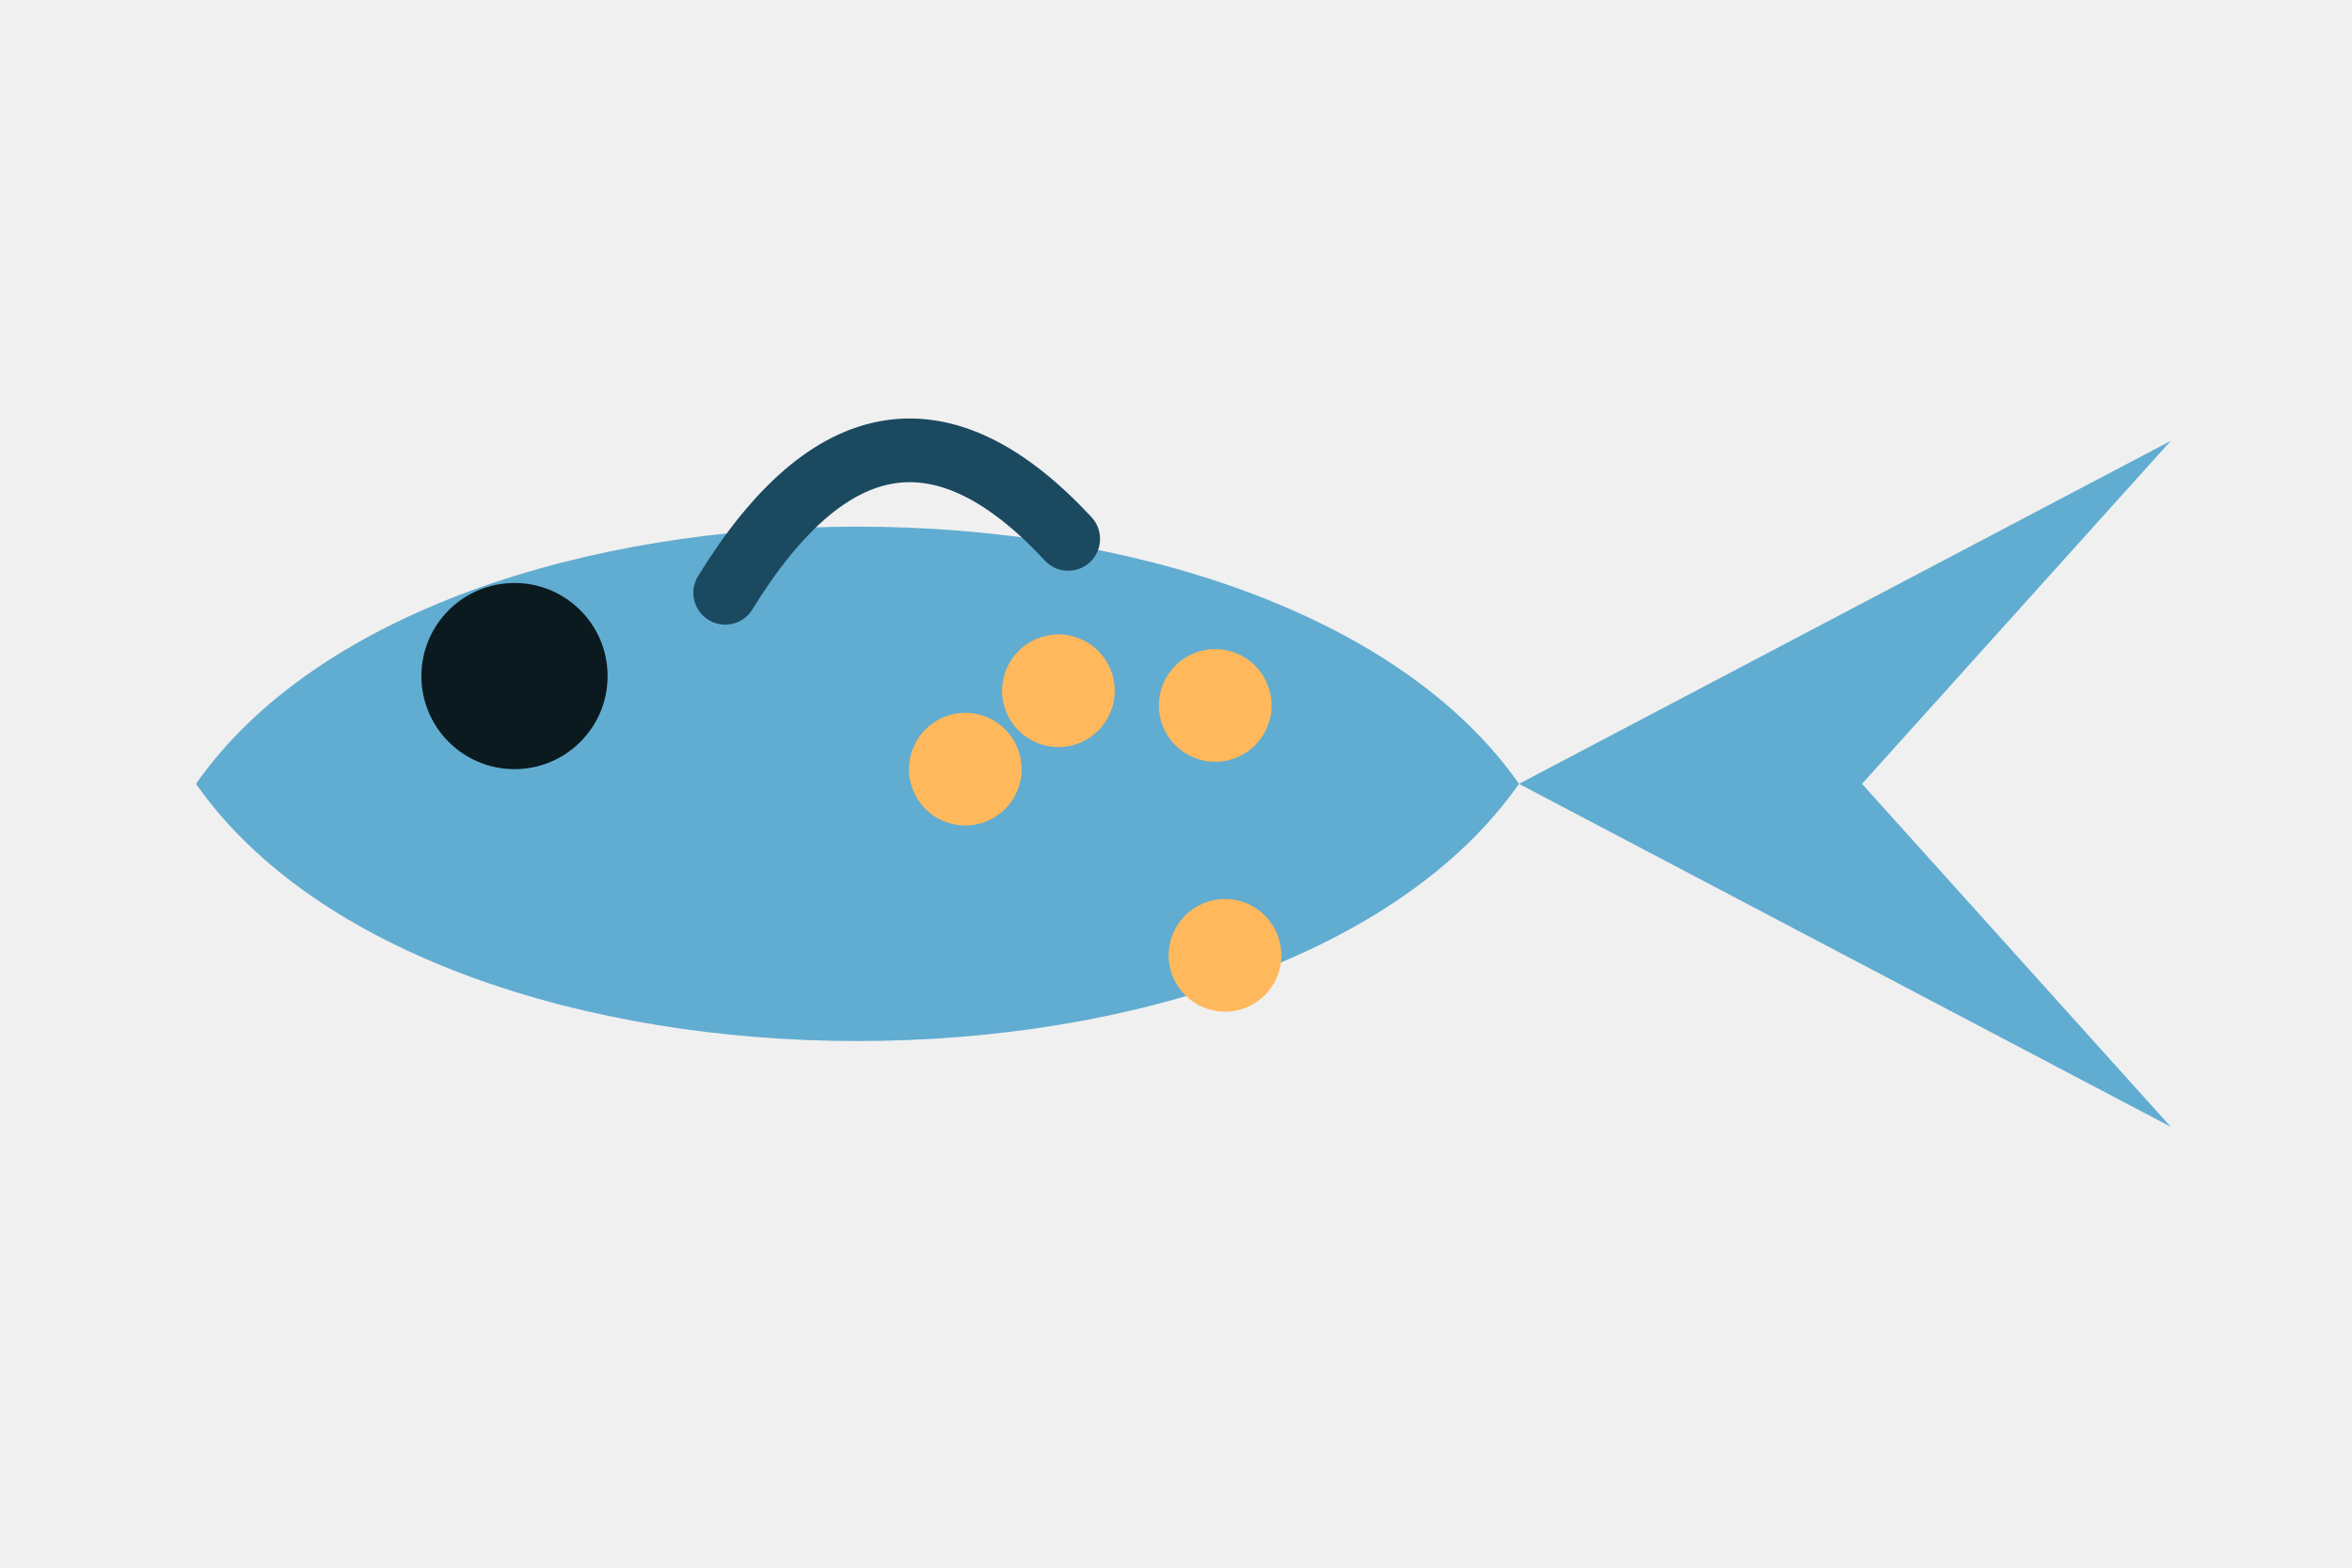
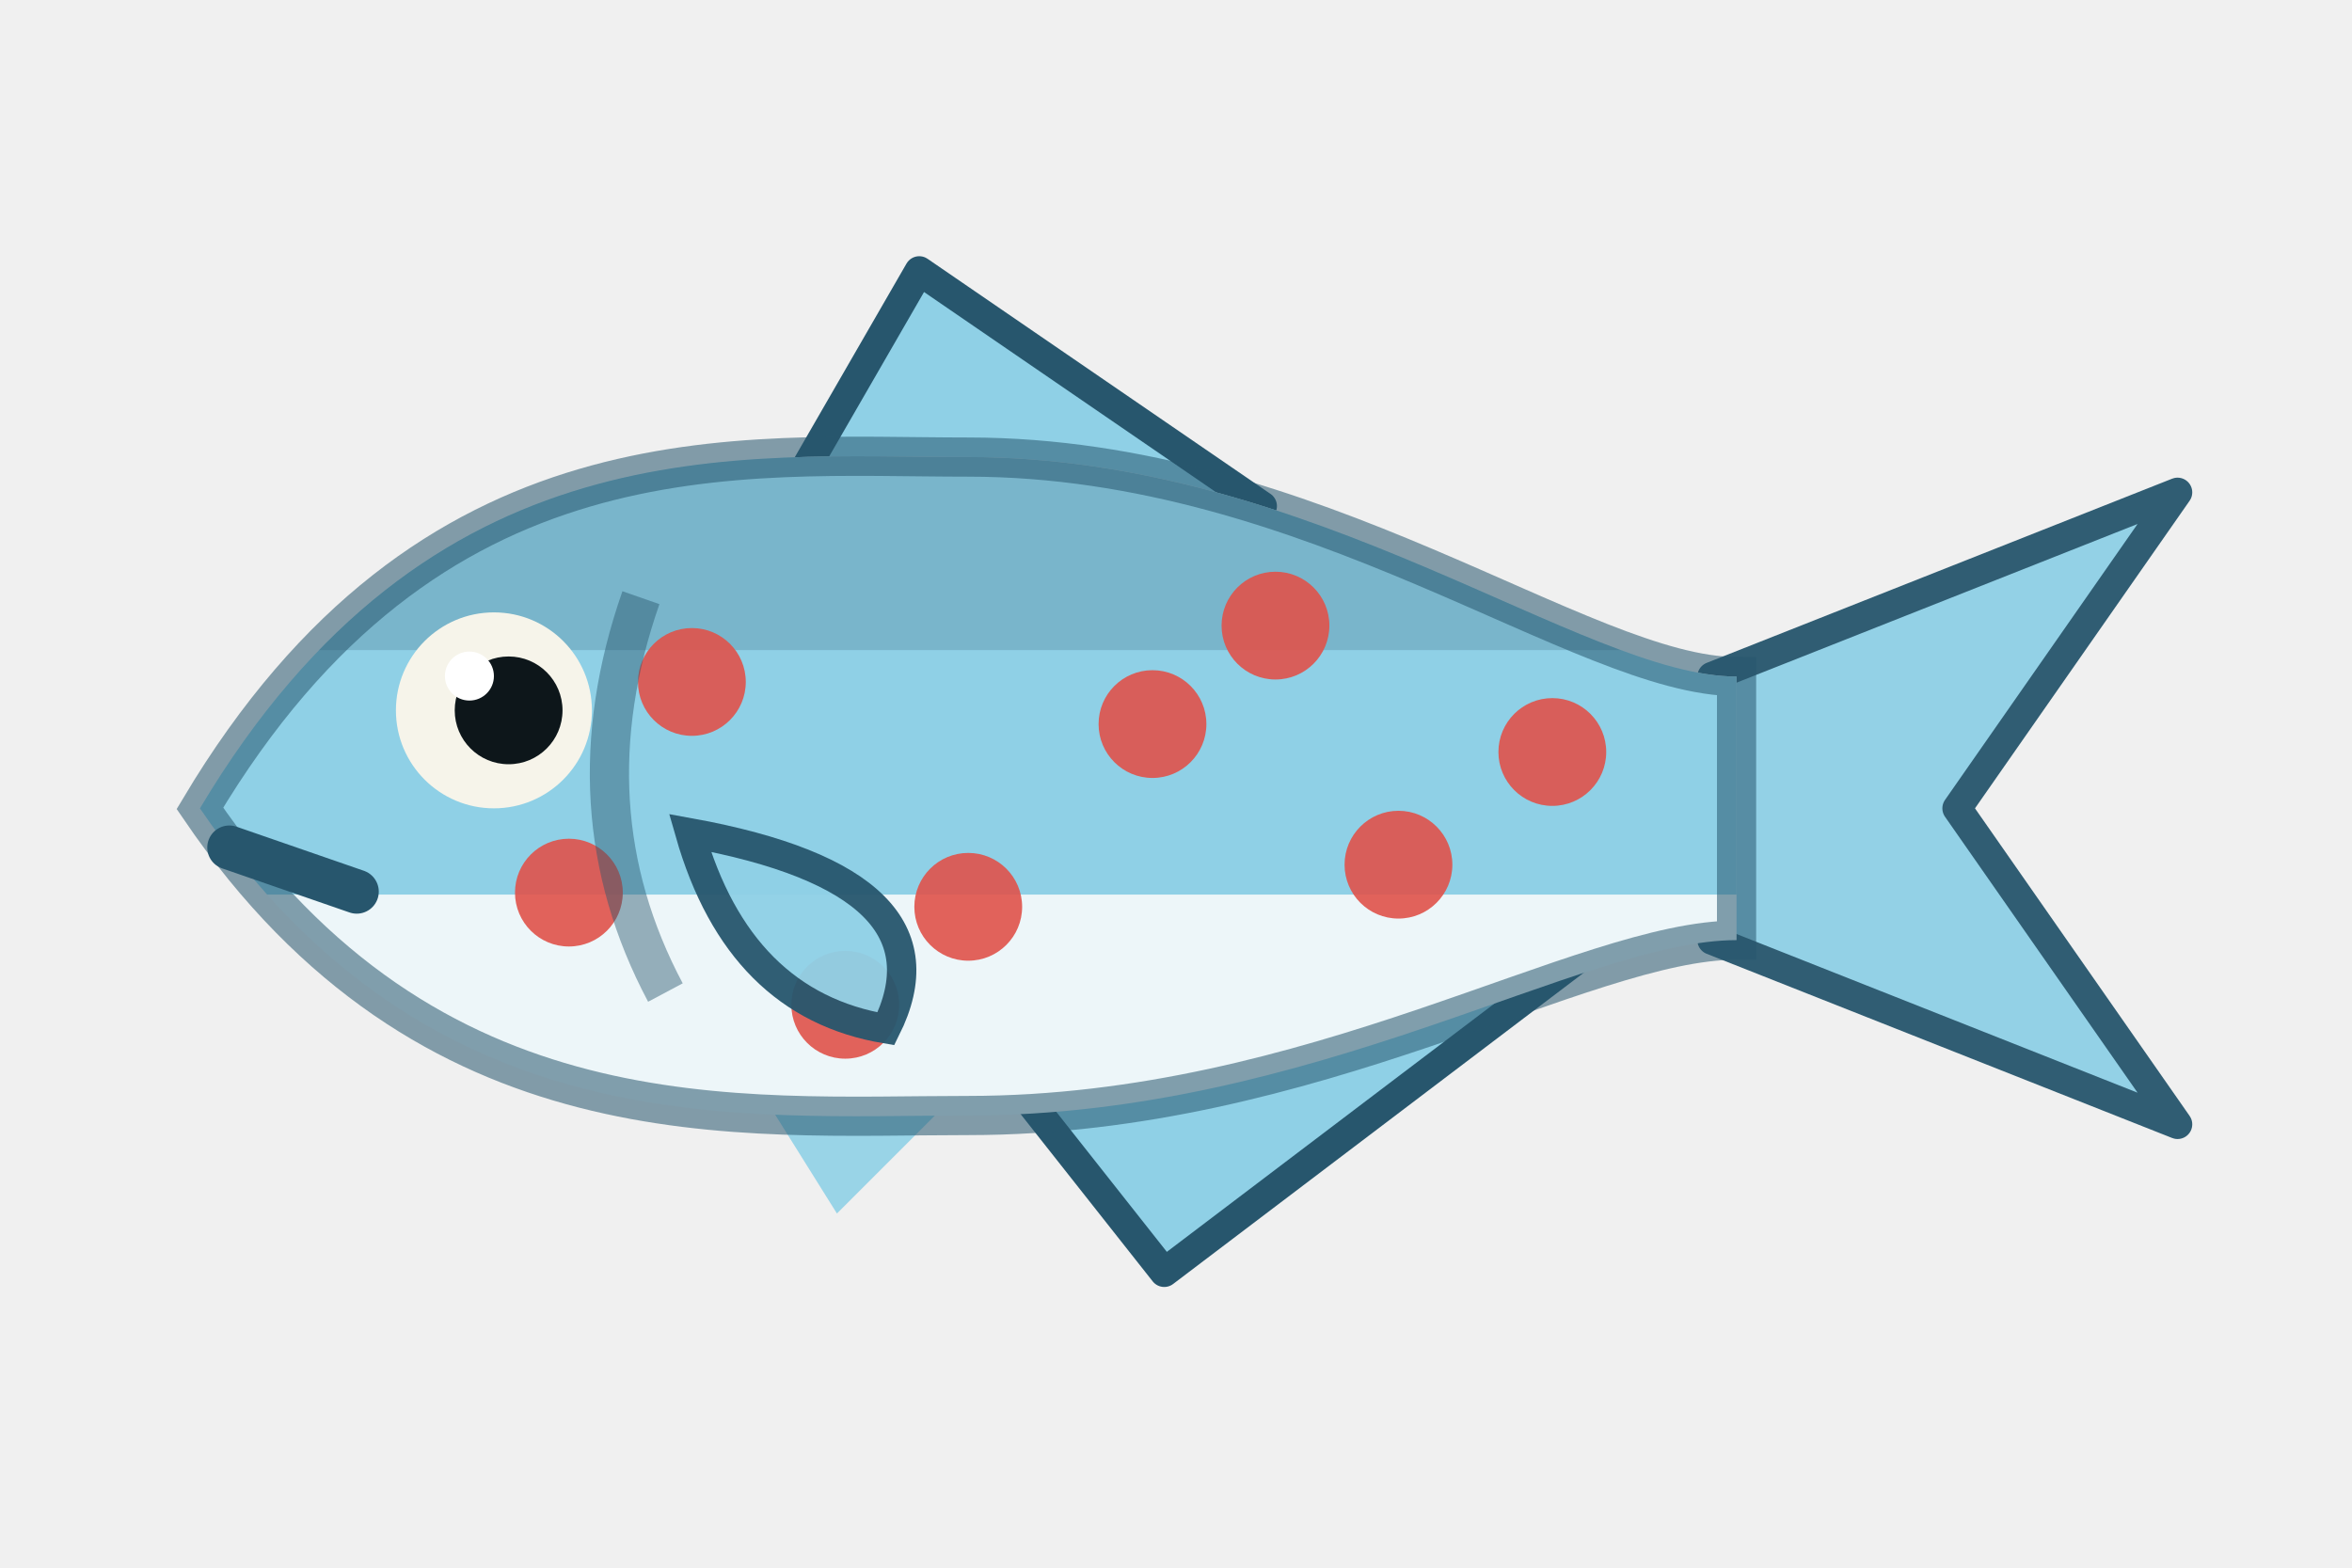
<svg xmlns="http://www.w3.org/2000/svg" viewBox="0 0 48 32">
-   <path d="M31.0 16L44.3 9.0L38.0 16L44.3 23.0z" fill="#61acd1" />
-   <path d="M4.0 16C8.9 9.0 26.1 9.0 31.0 16C26.1 23.0 8.9 23.0 4.0 16z" fill="#61acd1" />
-   <circle cx="21.6" cy="14.1" r="1.15" fill="#ffb85c" />
-   <circle cx="19.7" cy="15.7" r="1.15" fill="#ffb85c" />
-   <circle cx="25.0" cy="19.5" r="1.15" fill="#ffb85c" />
-   <circle cx="24.8" cy="14.4" r="1.15" fill="#ffb85c" />
-   <path d="M14.8 12.1q3.2 -5.2 7.0 -1.1" stroke="#1a4960" stroke-width="1.3" fill="none" stroke-linecap="round" />
-   <circle cx="10.5" cy="13.8" r="1.9" fill="#0a1a1e" />
+   <defs>
+     <clipPath id="b">
+       <path d="M4.08,16.5 C8.78,8.62 15.06,9.33 19.76,9.33 C26.82,9.33 32.3,13.81 35.44,13.81 L35.44,19.19 C32.3,19.19 26.82,22.77 19.76,22.77 C15.06,22.77 8.78,23.4 4.08,16.5 Z" />
+     </clipPath>
+   </defs>
+   <path d="M34.94,13.81 L44.44,10.05 L39.94,16.5 L44.44,22.95 L34.94,19.19 Z" fill="#8fd0e6" stroke="#27566d" stroke-width="0.6" stroke-linejoin="round" opacity="0.95" />
+   <path d="M15.76,10.73 L18.76,5.53 L25.76,10.33 Z" fill="#8fd0e6" stroke="#27566d" stroke-width="0.6" stroke-linejoin="round" />
+   <path d="M20.76,22.17 L23.76,25.97 L32.44,19.39 Z" fill="#8fd0e6" stroke="#27566d" stroke-width="0.6" stroke-linejoin="round" />
+   <path d="M15.08,21.57 L17.08,24.77 L20.08,21.77 Z" fill="#8fd0e6" opacity="0.9" />
+   <path d="M4.08,16.5 C8.78,8.62 15.06,9.33 19.76,9.33 C26.82,9.33 32.3,13.81 35.44,13.81 L35.44,19.19 C32.3,19.19 26.82,22.77 19.76,22.77 C15.06,22.77 8.78,23.4 4.08,16.5 Z" fill="#edf6f9" />
+   <g clip-path="url(#b)">
+     <rect x="0" y="0" width="48" height="18.26" fill="#8fd0e6" />
+     <rect x="0" y="0" width="48" height="13.27" fill="#27566d" opacity="0.22" />
+     <circle cx="14.12" cy="13.92" r="1.1" fill="#e0524a" opacity="0.9" />
+     <circle cx="19.76" cy="18.51" r="1.1" fill="#e0524a" opacity="0.9" />
+     <circle cx="23.52" cy="14.78" r="1.1" fill="#e0524a" opacity="0.9" />
+     <circle cx="28.54" cy="17.65" r="1.1" fill="#e0524a" opacity="0.9" />
+     <circle cx="17.25" cy="20.51" r="1.1" fill="#e0524a" opacity="0.9" />
+     <circle cx="26.03" cy="12.77" r="1.1" fill="#e0524a" opacity="0.9" />
+     <circle cx="31.68" cy="15.35" r="1.1" fill="#e0524a" opacity="0.9" />
+     <circle cx="11.61" cy="18.22" r="1.1" fill="#e0524a" opacity="0.9" />
+   </g>
+   <path d="M4.08,16.5 C8.78,8.62 15.06,9.33 19.76,9.33 C26.82,9.33 32.3,13.81 35.44,13.81 L35.44,19.19 C32.3,19.19 26.82,22.77 19.76,22.77 C15.06,22.77 8.78,23.4 4.08,16.5 Z" fill="none" stroke="#27566d" stroke-width="0.8" opacity="0.55" />
+   <path d="M13.08,12.2 Q11.58,16.5 13.58,20.26" stroke="#27566d" stroke-width="0.8" fill="none" opacity="0.45" />
+   <path d="M14.08,17 Q19.58,18 18.08,21 Q15.08,20.5 14.08,17 Z" fill="#8fd0e6" stroke="#27566d" stroke-width="0.6" opacity="0.95" />
+   <circle cx="10.08" cy="14.5" r="2" fill="#f6f4ea" />
+   <circle cx="10.38" cy="14.5" r="1.1" fill="#0d161a" />
+   <circle cx="9.58" cy="13.8" r="0.5" fill="#fff" />
+   <path d="M4.68,17.3 l2.6,0.9" stroke="#27566d" stroke-width="0.9" fill="none" stroke-linecap="round" />
</svg>
